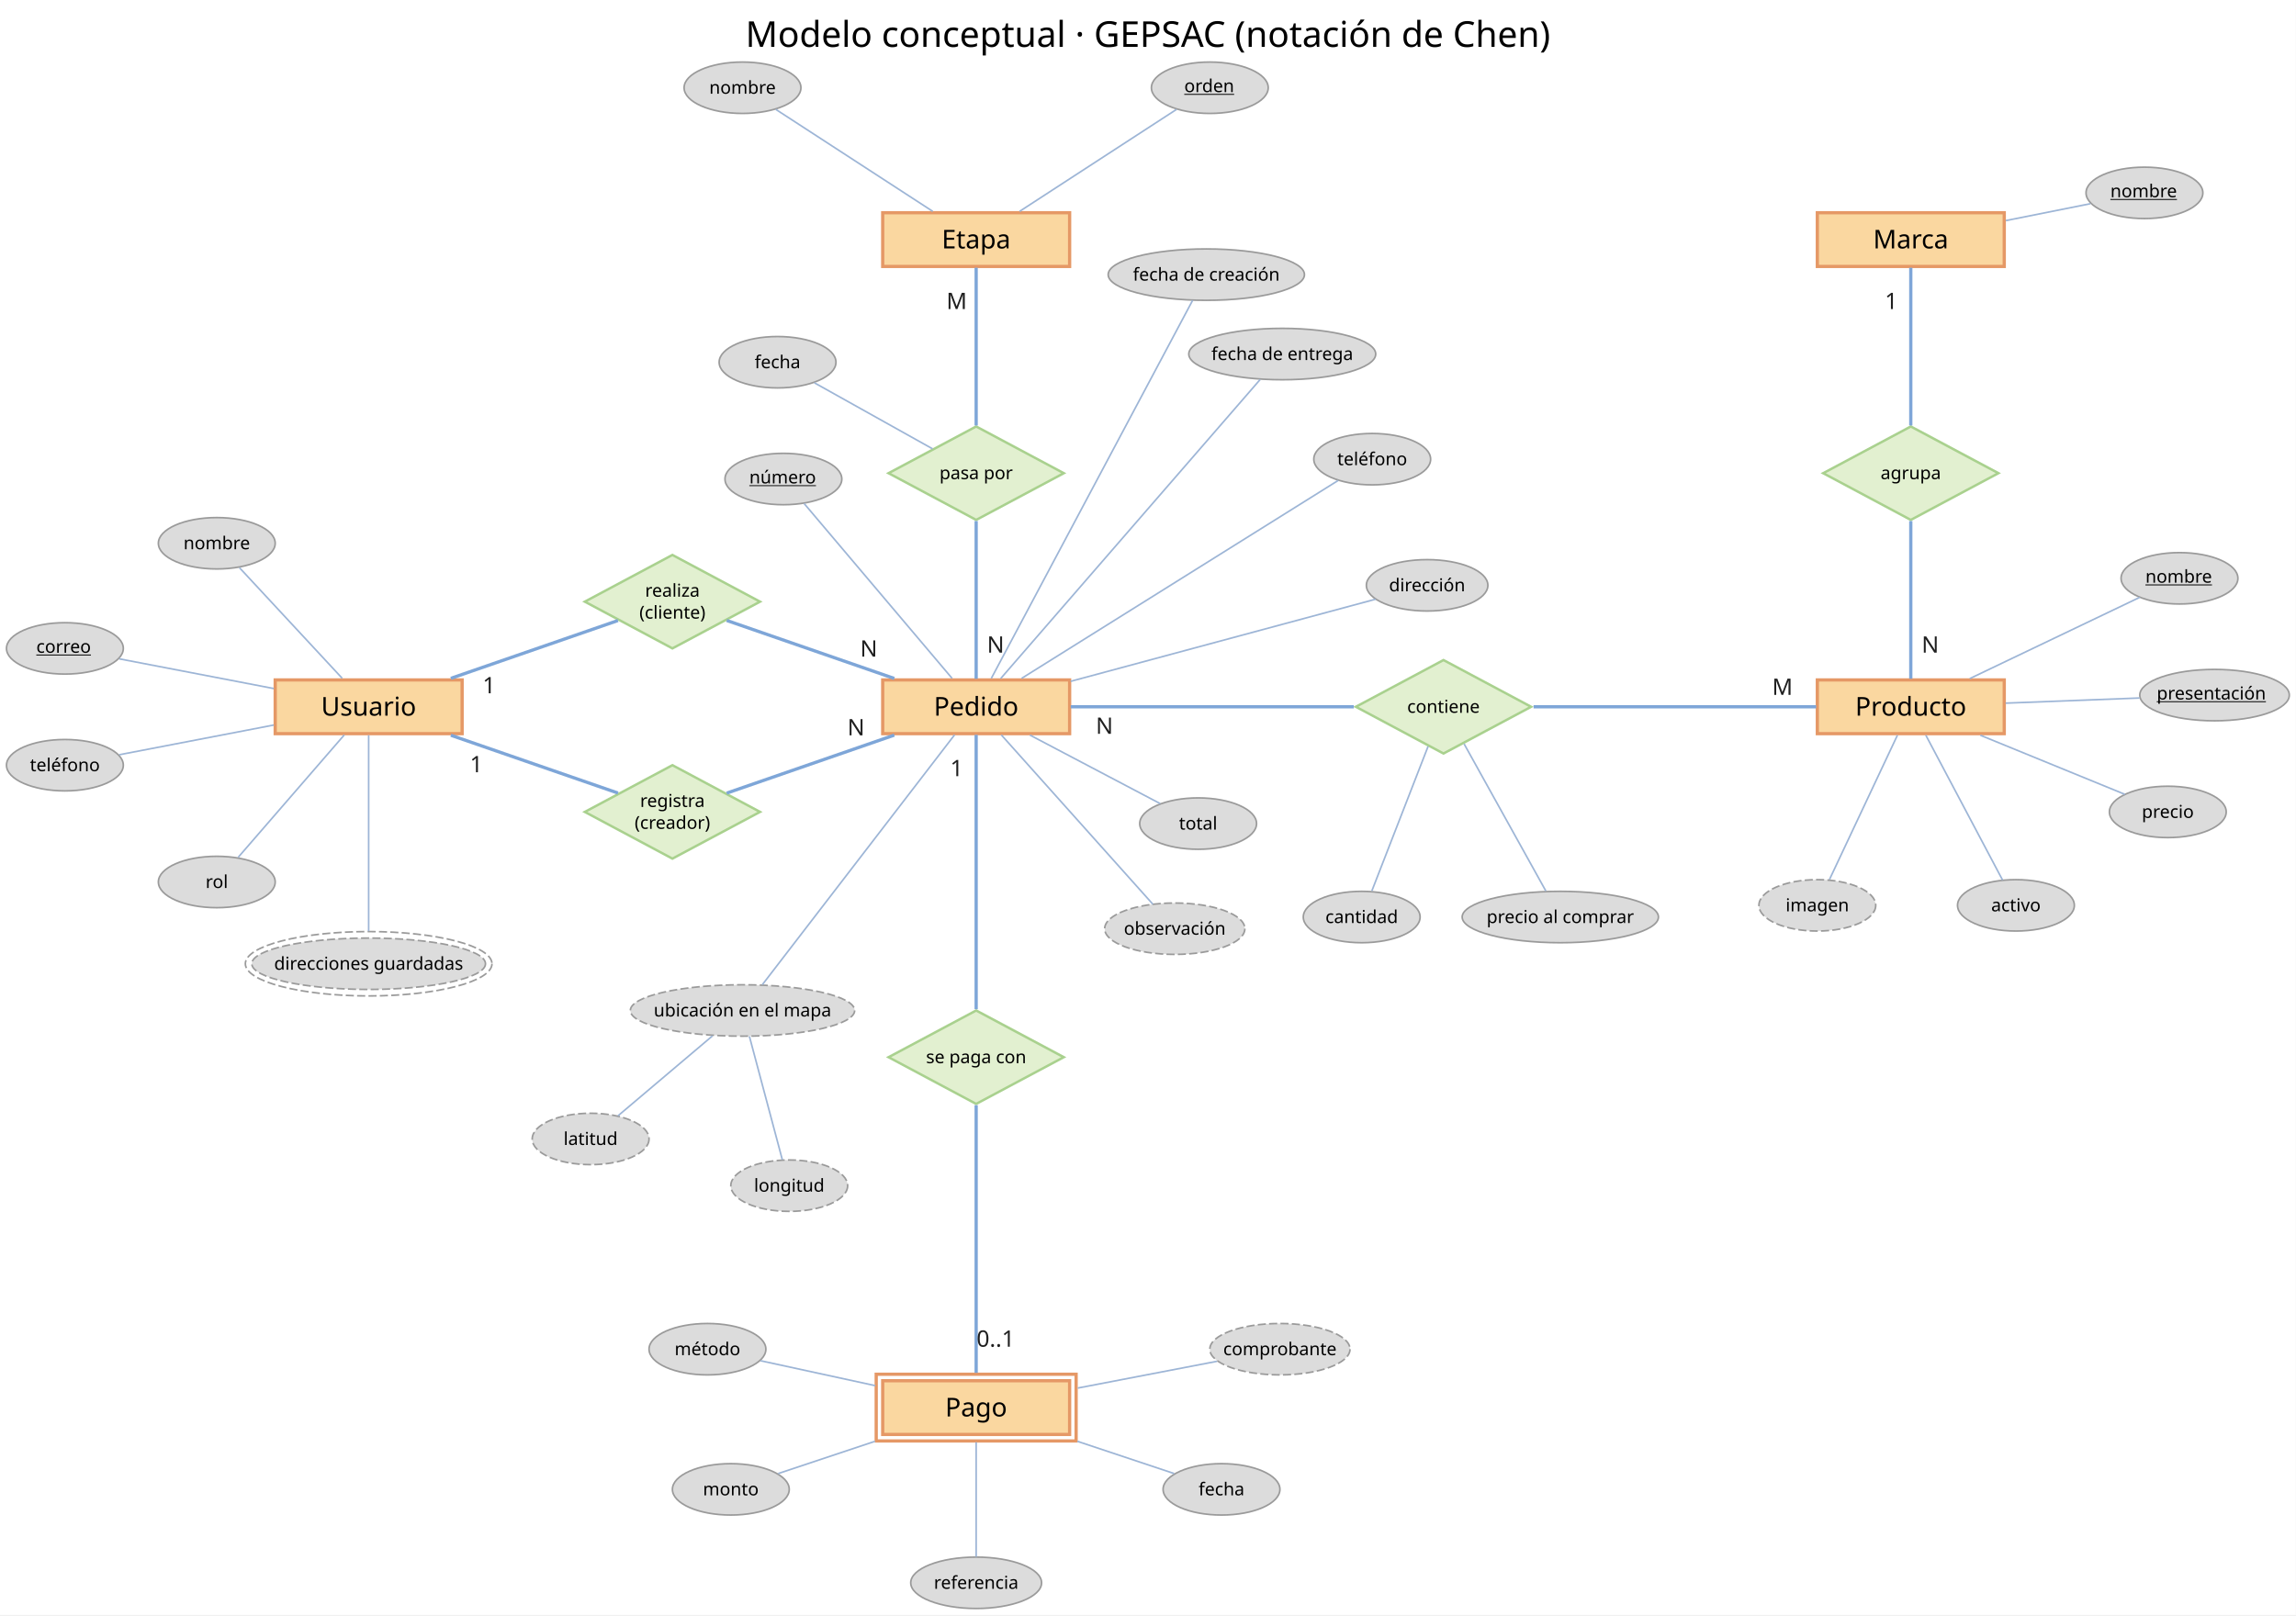
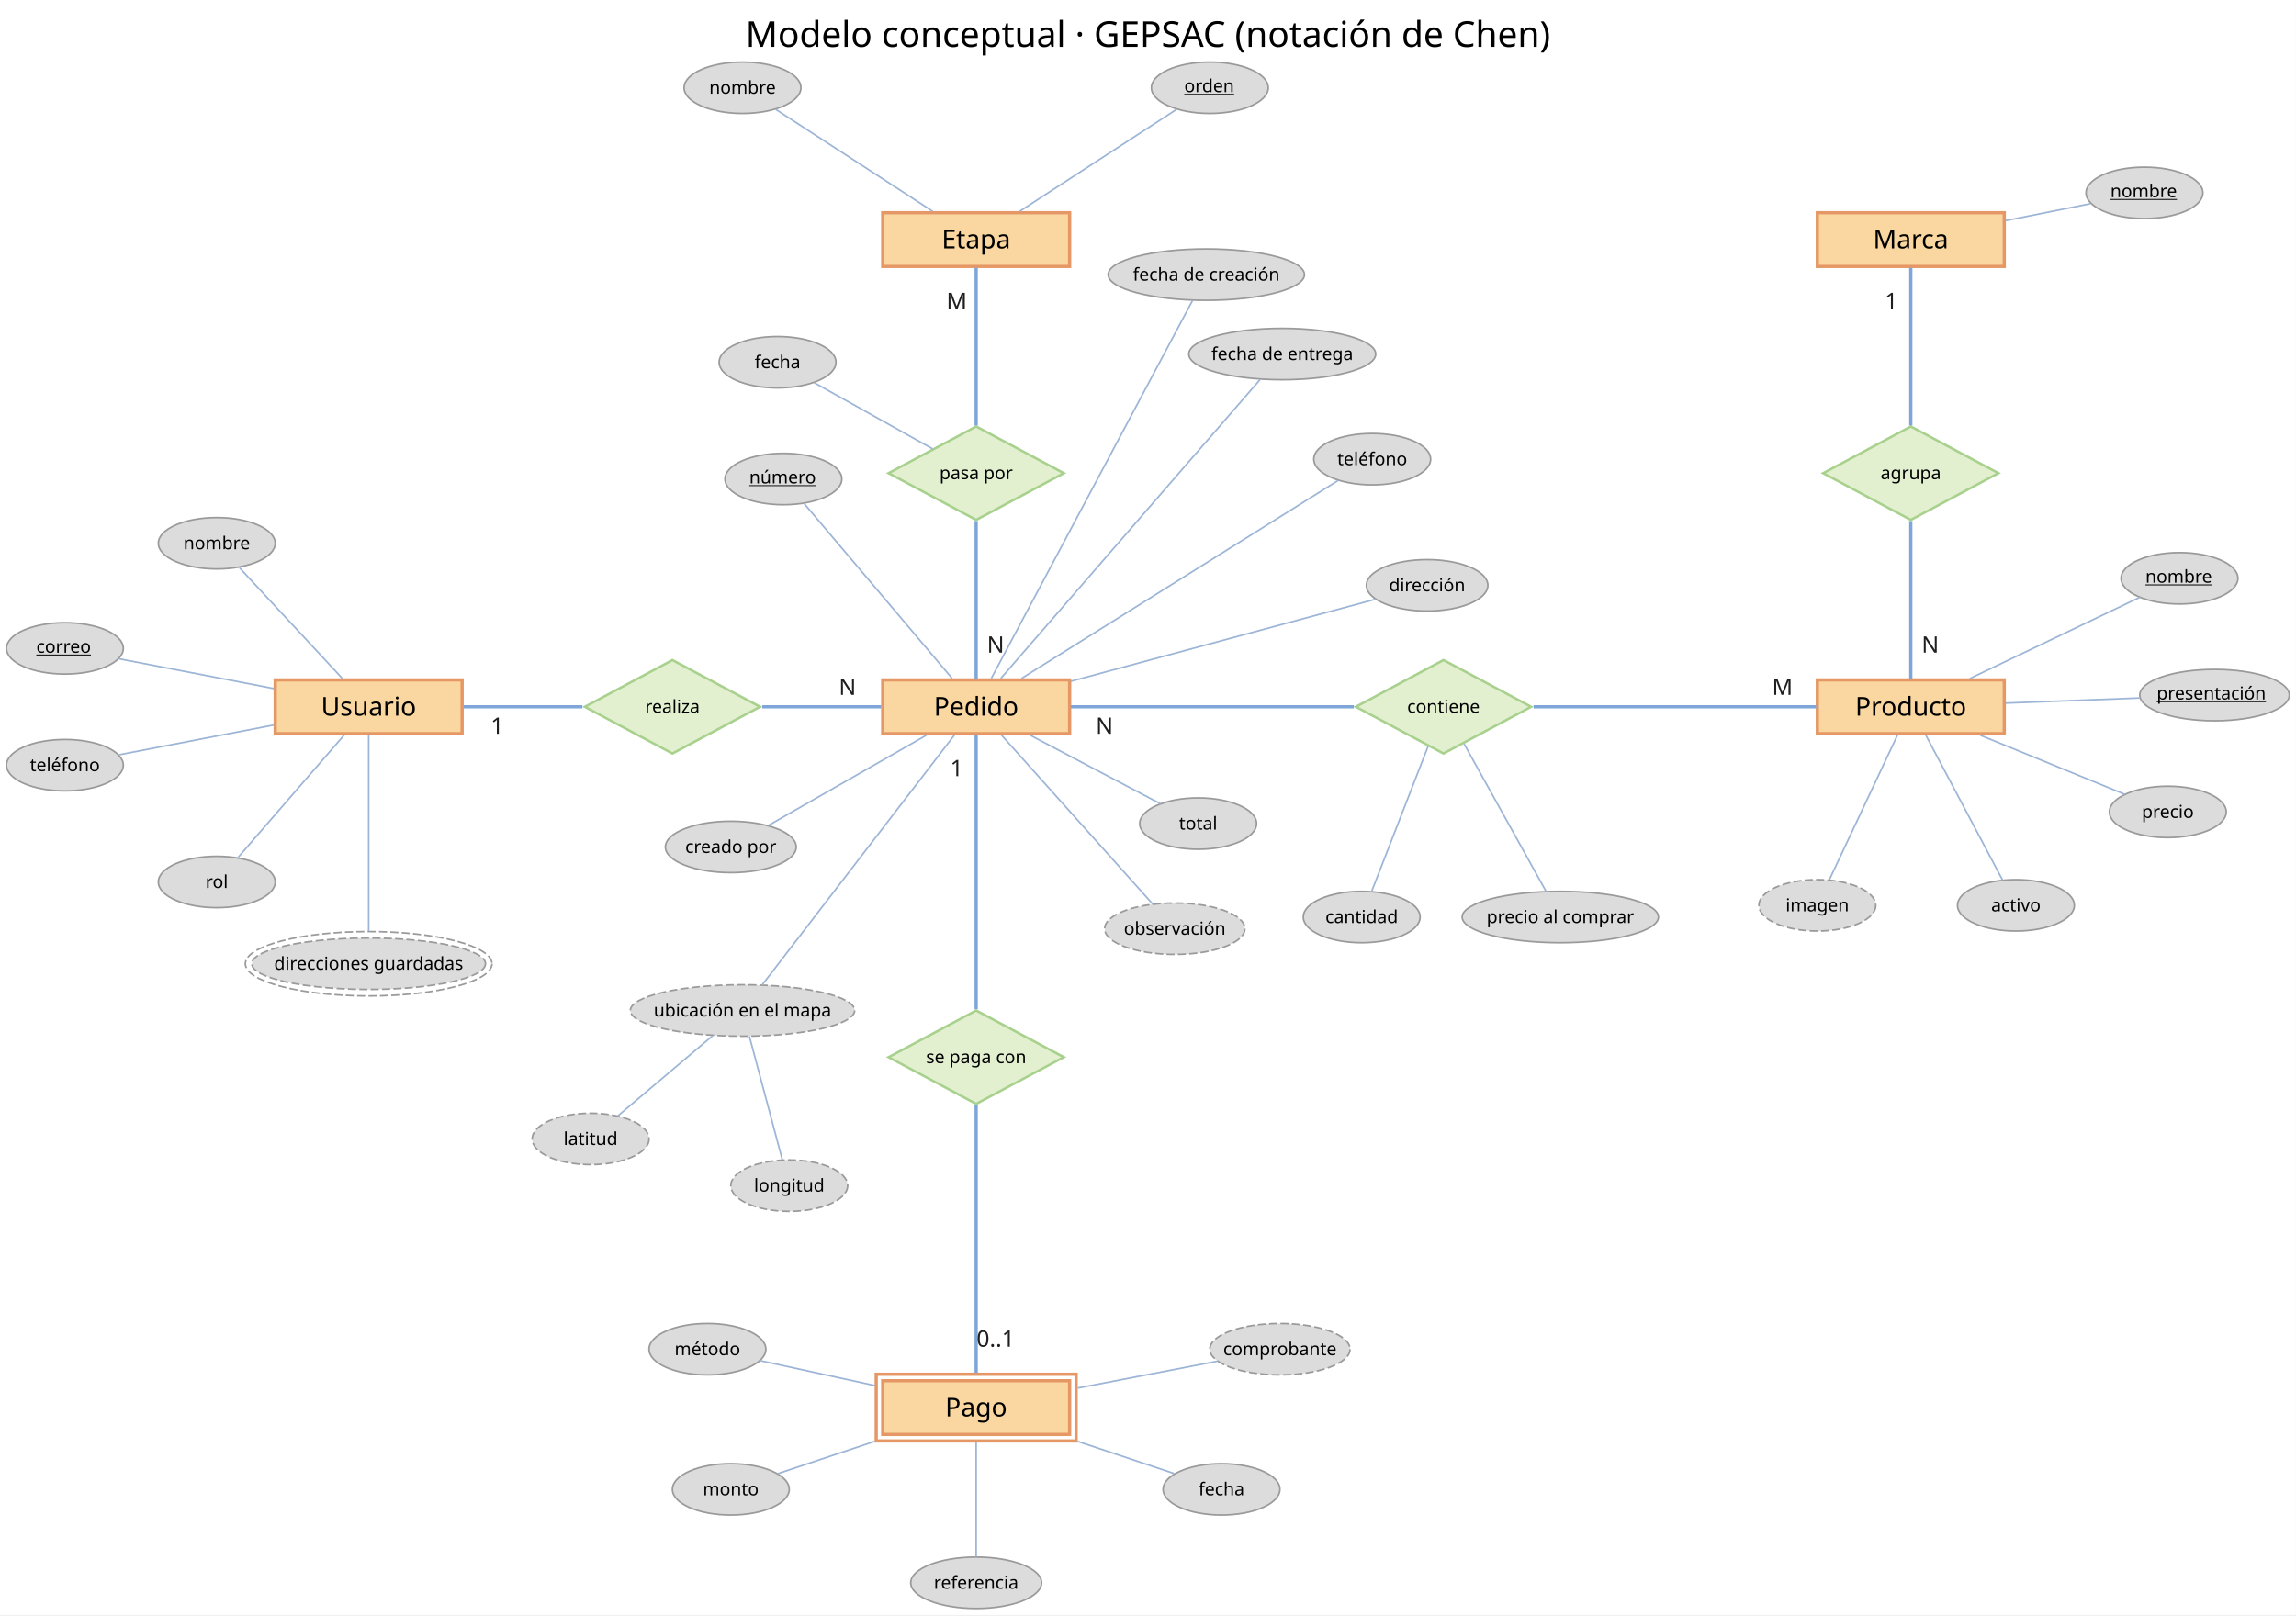
<svg xmlns="http://www.w3.org/2000/svg" width="1415pt" height="996pt" viewBox="0.00 0.00 1415.00 996.00">
  <g id="graph0" class="graph" transform="scale(1 1) rotate(0) translate(4 991.53)">
    <polygon fill="white" stroke="none" points="-4,4 -4,-991.53 1410.88,-991.53 1410.88,4 -4,4" />
    <text xml:space="preserve" text-anchor="middle" x="703.44" y="-962.63" font-family="Segoe UI" font-size="22.00">Modelo conceptual · GEPSAC (notación de Chen)</text>
    <g id="node1" class="node">
      <polygon fill="#fad7a0" stroke="#e59866" stroke-width="2" points="280.8,-572.4 165.6,-572.4 165.6,-539.28 280.8,-539.28 280.8,-572.4" />
      <text xml:space="preserve" text-anchor="middle" x="223.2" y="-550.39" font-family="Segoe UI" font-size="16.00">Usuario</text>
    </g>
    <g id="node7" class="node">
-       <polygon fill="#e2f0d0" stroke="#a9d18e" stroke-width="1.5" points="410.4,-649.44 356.4,-620.64 410.4,-591.84 464.4,-620.64 410.4,-649.44" />
-       <text xml:space="preserve" text-anchor="middle" x="410.4" y="-623.69" font-family="Segoe UI" font-size="11.00">realiza</text>
-       <text xml:space="preserve" text-anchor="middle" x="410.4" y="-610.19" font-family="Segoe UI" font-size="11.00">(cliente)</text>
+       <polygon fill="#e2f0d0" stroke="#a9d18e" stroke-width="1.5" points="410.4,-584.64 356.4,-555.84 410.4,-527.04 464.4,-555.84 410.4,-584.64" />
+       <text xml:space="preserve" text-anchor="middle" x="410.4" y="-552.14" font-family="Segoe UI" font-size="11.00">realiza</text>
    </g>
    <g id="edge1" class="edge">
-       <path fill="none" stroke="#7ea6d8" stroke-width="2" d="M273.86,-573.38C306.56,-584.7 348.19,-599.11 376.84,-609.02" />
-       <text xml:space="preserve" text-anchor="middle" x="297.43" y="-564.16" font-family="Segoe UI" font-size="14.00" fill="#1f1f1f">1</text>
-     </g>
-     <g id="node8" class="node">
-       <polygon fill="#e2f0d0" stroke="#a9d18e" stroke-width="1.5" points="410.4,-519.84 356.4,-491.04 410.4,-462.24 464.4,-491.04 410.4,-519.84" />
-       <text xml:space="preserve" text-anchor="middle" x="410.4" y="-494.09" font-family="Segoe UI" font-size="11.00">registra</text>
-       <text xml:space="preserve" text-anchor="middle" x="410.4" y="-480.59" font-family="Segoe UI" font-size="11.00">(creador)</text>
-     </g>
-     <g id="edge3" class="edge">
-       <path fill="none" stroke="#7ea6d8" stroke-width="2" d="M273.86,-538.3C306.56,-526.98 348.19,-512.57 376.84,-502.66" />
-       <text xml:space="preserve" text-anchor="middle" x="289.57" y="-515.49" font-family="Segoe UI" font-size="14.00" fill="#1f1f1f">1</text>
-     </g>
-     <g id="node13" class="node">
+       <path fill="none" stroke="#7ea6d8" stroke-width="2" d="M281.66,-555.84C305.05,-555.84 331.86,-555.84 354.94,-555.84" />
+       <text xml:space="preserve" text-anchor="middle" x="302.45" y="-539.17" font-family="Segoe UI" font-size="14.00" fill="#1f1f1f">1</text>
+     </g>
+     <g id="node12" class="node">
      <ellipse fill="#dcdcdc" stroke="#9a9a9a" cx="129.6" cy="-656.64" rx="36" ry="15.84" />
      <text xml:space="preserve" text-anchor="middle" x="129.6" y="-652.94" font-family="Segoe UI" font-size="11.00">nombre</text>
    </g>
-     <g id="edge13" class="edge">
+     <g id="edge11" class="edge">
      <path fill="none" stroke="#9db5d6" d="M206.9,-573.4C188.98,-592.69 160.51,-623.35 143.58,-641.58" />
    </g>
-     <g id="node14" class="node">
+     <g id="node13" class="node">
      <ellipse fill="#dcdcdc" stroke="#9a9a9a" cx="36" cy="-591.84" rx="36" ry="15.84" />
      <text xml:space="preserve" text-anchor="start" x="18.38" y="-589.14" font-family="Segoe UI" text-decoration="underline" font-size="11.00">correo</text>
    </g>
-     <g id="edge14" class="edge">
+     <g id="edge12" class="edge">
      <path fill="none" stroke="#9db5d6" d="M164.74,-567.08C133.41,-573.11 95.95,-580.31 69.53,-585.39" />
    </g>
-     <g id="node15" class="node">
+     <g id="node14" class="node">
      <ellipse fill="#dcdcdc" stroke="#9a9a9a" cx="36" cy="-519.84" rx="36" ry="15.84" />
      <text xml:space="preserve" text-anchor="middle" x="36" y="-516.14" font-family="Segoe UI" font-size="11.00">teléfono</text>
    </g>
-     <g id="edge15" class="edge">
+     <g id="edge13" class="edge">
      <path fill="none" stroke="#9db5d6" d="M164.74,-544.6C133.41,-538.57 95.95,-531.37 69.53,-526.29" />
    </g>
-     <g id="node16" class="node">
+     <g id="node15" class="node">
      <ellipse fill="#dcdcdc" stroke="#9a9a9a" cx="129.6" cy="-447.84" rx="36" ry="15.84" />
      <text xml:space="preserve" text-anchor="middle" x="129.6" y="-444.14" font-family="Segoe UI" font-size="11.00">rol</text>
    </g>
-     <g id="edge16" class="edge">
+     <g id="edge14" class="edge">
      <path fill="none" stroke="#9db5d6" d="M208.16,-538.49C190.07,-517.62 160,-482.92 142.79,-463.05" />
    </g>
-     <g id="node17" class="node">
+     <g id="node16" class="node">
      <ellipse fill="#dcdcdc" stroke="#9a9a9a" stroke-dasharray="5,2" cx="223.2" cy="-397.44" rx="72" ry="15.84" />
      <ellipse fill="none" stroke="#9a9a9a" stroke-dasharray="5,2" cx="223.2" cy="-397.44" rx="76" ry="19.84" />
      <text xml:space="preserve" text-anchor="middle" x="223.2" y="-393.74" font-family="Segoe UI" font-size="11.00">direcciones guardadas</text>
    </g>
-     <g id="edge17" class="edge">
+     <g id="edge15" class="edge">
      <path fill="none" stroke="#9db5d6" d="M223.2,-538.28C223.2,-508.64 223.2,-448.85 223.2,-417.56" />
    </g>
    <g id="node2" class="node">
      <polygon fill="#fad7a0" stroke="#e59866" stroke-width="2" points="655.2,-572.4 540,-572.4 540,-539.28 655.2,-539.28 655.2,-572.4" />
      <text xml:space="preserve" text-anchor="middle" x="597.6" y="-550.39" font-family="Segoe UI" font-size="16.00">Pedido</text>
    </g>
-     <g id="node9" class="node">
+     <g id="node8" class="node">
      <polygon fill="#e2f0d0" stroke="#a9d18e" stroke-width="1.5" points="885.6,-584.64 831.6,-555.84 885.6,-527.04 939.6,-555.84 885.6,-584.64" />
      <text xml:space="preserve" text-anchor="middle" x="885.6" y="-552.14" font-family="Segoe UI" font-size="11.00">contiene</text>
    </g>
-     <g id="edge5" class="edge">
+     <g id="edge3" class="edge">
      <path fill="none" stroke="#7ea6d8" stroke-width="2" d="M655.88,-555.84C706.83,-555.84 780.3,-555.84 830.34,-555.84" />
      <text xml:space="preserve" text-anchor="middle" x="676.67" y="-539.17" font-family="Segoe UI" font-size="14.00" fill="#1f1f1f">N</text>
    </g>
-     <g id="node11" class="node">
+     <g id="node10" class="node">
      <polygon fill="#e2f0d0" stroke="#a9d18e" stroke-width="1.5" points="597.6,-368.64 543.6,-339.84 597.6,-311.04 651.6,-339.84 597.6,-368.64" />
      <text xml:space="preserve" text-anchor="middle" x="597.6" y="-336.14" font-family="Segoe UI" font-size="11.00">se paga con</text>
    </g>
-     <g id="edge9" class="edge">
+     <g id="edge7" class="edge">
      <path fill="none" stroke="#7ea6d8" stroke-width="2" d="M597.6,-538.53C597.6,-501.69 597.6,-415.16 597.6,-369.41" />
      <text xml:space="preserve" text-anchor="middle" x="585.6" y="-513.07" font-family="Segoe UI" font-size="14.00" fill="#1f1f1f">1</text>
    </g>
-     <g id="node33" class="node">
+     <g id="node32" class="node">
      <ellipse fill="#dcdcdc" stroke="#9a9a9a" cx="875.52" cy="-630.72" rx="37.44" ry="15.84" />
      <text xml:space="preserve" text-anchor="middle" x="875.52" y="-627.02" font-family="Segoe UI" font-size="11.00">dirección</text>
    </g>
-     <g id="edge33" class="edge">
+     <g id="edge31" class="edge">
      <path fill="none" stroke="#9db5d6" d="M655.86,-571.54C713,-586.93 798.01,-609.84 843.71,-622.15" />
    </g>
-     <g id="node34" class="node">
+     <g id="node33" class="node">
      <ellipse fill="#dcdcdc" stroke="#9a9a9a" cx="841.68" cy="-708.48" rx="36" ry="15.84" />
      <text xml:space="preserve" text-anchor="middle" x="841.68" y="-704.78" font-family="Segoe UI" font-size="11.00">teléfono</text>
    </g>
-     <g id="edge34" class="edge">
+     <g id="edge32" class="edge">
      <path fill="none" stroke="#9db5d6" d="M625.6,-573.35C675.06,-604.28 776.81,-667.91 820.73,-695.38" />
    </g>
-     <g id="node35" class="node">
+     <g id="node34" class="node">
      <ellipse fill="#dcdcdc" stroke="#9a9a9a" cx="786.24" cy="-773.28" rx="57.6" ry="15.84" />
      <text xml:space="preserve" text-anchor="middle" x="786.24" y="-769.58" font-family="Segoe UI" font-size="11.00">fecha de entrega</text>
    </g>
-     <g id="edge35" class="edge">
+     <g id="edge33" class="edge">
      <path fill="none" stroke="#9db5d6" d="M612.72,-573.27C648.56,-614.58 738.27,-717.99 772.59,-757.55" />
    </g>
-     <g id="node36" class="node">
+     <g id="node35" class="node">
      <ellipse fill="#dcdcdc" stroke="#9a9a9a" cx="739.44" cy="-822.24" rx="60.48" ry="15.84" />
      <text xml:space="preserve" text-anchor="middle" x="739.44" y="-818.54" font-family="Segoe UI" font-size="11.00">fecha de creación</text>
    </g>
-     <g id="edge36" class="edge">
+     <g id="edge34" class="edge">
      <path fill="none" stroke="#9db5d6" d="M606.91,-573.32C632.92,-622.17 706.09,-759.59 731.01,-806.4" />
    </g>
-     <g id="node37" class="node">
+     <g id="node36" class="node">
      <ellipse fill="#dcdcdc" stroke="#9a9a9a" cx="734.4" cy="-483.84" rx="36" ry="15.84" />
      <text xml:space="preserve" text-anchor="middle" x="734.4" y="-480.14" font-family="Segoe UI" font-size="11.00">total</text>
    </g>
-     <g id="edge37" class="edge">
-       <path fill="none" stroke="#9db5d6" d="M630.72,-538.41C655.55,-525.34 688.92,-507.78 711.01,-496.15" />
-     </g>
-     <g id="node38" class="node">
+     <g id="edge35" class="edge">
+       <path fill="none" stroke="#9db5d6" d="M630.72,-538.41C655.54,-525.34 688.92,-507.78 711.01,-496.15" />
+     </g>
+     <g id="node37" class="node">
      <ellipse fill="#dcdcdc" stroke="#9a9a9a" stroke-dasharray="5,2" cx="720" cy="-419.04" rx="43.2" ry="15.84" />
      <text xml:space="preserve" text-anchor="middle" x="720" y="-415.34" font-family="Segoe UI" font-size="11.00">observación</text>
    </g>
-     <g id="edge38" class="edge">
+     <g id="edge36" class="edge">
      <path fill="none" stroke="#9db5d6" d="M613.1,-538.51C637.29,-511.48 683.6,-459.72 706.5,-434.13" />
    </g>
-     <g id="node39" class="node">
+     <g id="node38" class="node">
      <ellipse fill="#dcdcdc" stroke="#9a9a9a" cx="478.8" cy="-696.24" rx="36" ry="15.84" />
      <text xml:space="preserve" text-anchor="start" x="457.8" y="-693.54" font-family="Segoe UI" text-decoration="underline" font-size="11.00">número</text>
    </g>
-     <g id="edge39" class="edge">
+     <g id="edge37" class="edge">
      <path fill="none" stroke="#9db5d6" d="M582.79,-573.34C559.28,-601.12 513.8,-654.87 491.61,-681.1" />
    </g>
-     <g id="node40" class="node">
+     <g id="node39" class="node">
      <ellipse fill="#dcdcdc" stroke="#9a9a9a" stroke-dasharray="5,2" cx="453.6" cy="-368.64" rx="69.12" ry="15.84" />
      <text xml:space="preserve" text-anchor="middle" x="453.6" y="-364.94" font-family="Segoe UI" font-size="11.00">ubicación en el mapa</text>
    </g>
-     <g id="edge40" class="edge">
+     <g id="edge38" class="edge">
      <path fill="none" stroke="#9db5d6" d="M584.31,-538.56C556.53,-502.45 492.67,-419.43 465.83,-384.54" />
+     </g>
+     <g id="node40" class="node">
+       <ellipse fill="#dcdcdc" stroke="#9a9a9a" cx="446.4" cy="-469.44" rx="40.32" ry="15.84" />
+       <text xml:space="preserve" text-anchor="middle" x="446.4" y="-465.74" font-family="Segoe UI" font-size="11.00">creado por</text>
+     </g>
+     <g id="edge39" class="edge">
+       <path fill="none" stroke="#9db5d6" d="M567,-538.36C538.18,-521.89 495.64,-497.58 469.54,-482.67" />
    </g>
    <g id="node3" class="node">
      <polygon fill="#fad7a0" stroke="#e59866" stroke-width="2" points="1231.2,-572.4 1116,-572.4 1116,-539.28 1231.2,-539.28 1231.2,-572.4" />
      <text xml:space="preserve" text-anchor="middle" x="1173.6" y="-550.39" font-family="Segoe UI" font-size="16.00">Producto</text>
    </g>
-     <g id="node21" class="node">
+     <g id="node20" class="node">
      <ellipse fill="#dcdcdc" stroke="#9a9a9a" cx="1339.2" cy="-635.04" rx="36" ry="15.84" />
      <text xml:space="preserve" text-anchor="start" x="1318.2" y="-632.34" font-family="Segoe UI" text-decoration="underline" font-size="11.00">nombre</text>
    </g>
-     <g id="edge21" class="edge">
+     <g id="edge19" class="edge">
      <path fill="none" stroke="#9db5d6" d="M1209.94,-573.22C1241.74,-588.43 1287.06,-610.1 1314.72,-623.33" />
    </g>
+     <g id="node21" class="node">
+       <ellipse fill="#dcdcdc" stroke="#9a9a9a" cx="1360.8" cy="-563.04" rx="46.08" ry="15.84" />
+       <text xml:space="preserve" text-anchor="start" x="1325.17" y="-560.34" font-family="Segoe UI" text-decoration="underline" font-size="11.00">presentación</text>
+     </g>
+     <g id="edge20" class="edge">
+       <path fill="none" stroke="#9db5d6" d="M1232.06,-558.09C1258.67,-559.11 1289.7,-560.31 1314.63,-561.26" />
+     </g>
    <g id="node22" class="node">
-       <ellipse fill="#dcdcdc" stroke="#9a9a9a" cx="1360.8" cy="-563.04" rx="46.08" ry="15.84" />
-       <text xml:space="preserve" text-anchor="start" x="1325.18" y="-560.34" font-family="Segoe UI" text-decoration="underline" font-size="11.00">presentación</text>
-     </g>
-     <g id="edge22" class="edge">
-       <path fill="none" stroke="#9db5d6" d="M1232.06,-558.09C1258.67,-559.11 1289.7,-560.31 1314.63,-561.26" />
-     </g>
-     <g id="node23" class="node">
      <ellipse fill="#dcdcdc" stroke="#9a9a9a" cx="1332" cy="-491.04" rx="36" ry="15.84" />
      <text xml:space="preserve" text-anchor="middle" x="1332" y="-487.34" font-family="Segoe UI" font-size="11.00">precio</text>
    </g>
-     <g id="edge23" class="edge">
+     <g id="edge21" class="edge">
      <path fill="none" stroke="#9db5d6" d="M1216.47,-538.3C1244.87,-526.68 1281.23,-511.81 1305.5,-501.88" />
    </g>
-     <g id="node24" class="node">
+     <g id="node23" class="node">
      <ellipse fill="#dcdcdc" stroke="#9a9a9a" cx="1238.4" cy="-433.44" rx="36" ry="15.84" />
      <text xml:space="preserve" text-anchor="middle" x="1238.4" y="-429.74" font-family="Segoe UI" font-size="11.00">activo</text>
    </g>
-     <g id="edge24" class="edge">
+     <g id="edge22" class="edge">
      <path fill="none" stroke="#9db5d6" d="M1182.88,-538.3C1195.55,-514.37 1218.06,-471.86 1230.16,-449.01" />
    </g>
-     <g id="node25" class="node">
+     <g id="node24" class="node">
      <ellipse fill="#dcdcdc" stroke="#9a9a9a" stroke-dasharray="5,2" cx="1116" cy="-433.44" rx="36" ry="15.84" />
      <text xml:space="preserve" text-anchor="middle" x="1116" y="-429.74" font-family="Segoe UI" font-size="11.00">imagen</text>
    </g>
-     <g id="edge25" class="edge">
+     <g id="edge23" class="edge">
      <path fill="none" stroke="#9db5d6" d="M1165.35,-538.3C1154.15,-514.51 1134.3,-472.33 1123.5,-449.39" />
    </g>
    <g id="node4" class="node">
      <polygon fill="#fad7a0" stroke="#e59866" stroke-width="2" points="1231.2,-860.4 1116,-860.4 1116,-827.28 1231.2,-827.28 1231.2,-860.4" />
      <text xml:space="preserve" text-anchor="middle" x="1173.6" y="-838.39" font-family="Segoe UI" font-size="16.00">Marca</text>
    </g>
-     <g id="node10" class="node">
+     <g id="node9" class="node">
      <polygon fill="#e2f0d0" stroke="#a9d18e" stroke-width="1.5" points="1173.6,-728.64 1119.6,-699.84 1173.6,-671.04 1227.6,-699.84 1173.6,-728.64" />
      <text xml:space="preserve" text-anchor="middle" x="1173.6" y="-696.14" font-family="Segoe UI" font-size="11.00">agrupa</text>
    </g>
-     <g id="edge7" class="edge">
+     <g id="edge5" class="edge">
      <path fill="none" stroke="#7ea6d8" stroke-width="2" d="M1173.6,-826.47C1173.6,-802.38 1173.6,-758.51 1173.6,-729.26" />
      <text xml:space="preserve" text-anchor="middle" x="1161.6" y="-801.01" font-family="Segoe UI" font-size="14.00" fill="#1f1f1f">1</text>
    </g>
-     <g id="node20" class="node">
+     <g id="node19" class="node">
      <ellipse fill="#dcdcdc" stroke="#9a9a9a" cx="1317.6" cy="-872.64" rx="36" ry="15.84" />
      <text xml:space="preserve" text-anchor="start" x="1296.6" y="-869.94" font-family="Segoe UI" text-decoration="underline" font-size="11.00">nombre</text>
    </g>
-     <g id="edge20" class="edge">
+     <g id="edge18" class="edge">
      <path fill="none" stroke="#9db5d6" d="M1232.17,-855.55C1249.92,-859.1 1268.81,-862.88 1284.29,-865.98" />
    </g>
    <g id="node5" class="node">
      <polygon fill="#fad7a0" stroke="#e59866" stroke-width="2" points="655.2,-140.4 540,-140.4 540,-107.28 655.2,-107.28 655.2,-140.4" />
      <polygon fill="none" stroke="#e59866" stroke-width="2" points="659.2,-144.4 536,-144.4 536,-103.28 659.2,-103.28 659.2,-144.4" />
      <text xml:space="preserve" text-anchor="middle" x="597.6" y="-118.39" font-family="Segoe UI" font-size="16.00">Pago</text>
    </g>
-     <g id="node28" class="node">
+     <g id="node27" class="node">
      <ellipse fill="#dcdcdc" stroke="#9a9a9a" cx="432" cy="-159.84" rx="36" ry="15.84" />
      <text xml:space="preserve" text-anchor="middle" x="432" y="-156.14" font-family="Segoe UI" font-size="11.00">método</text>
    </g>
-     <g id="edge28" class="edge">
+     <g id="edge26" class="edge">
      <path fill="none" stroke="#9db5d6" d="M535.47,-137.35C511.42,-142.57 484.89,-148.34 464.72,-152.73" />
    </g>
-     <g id="node29" class="node">
+     <g id="node28" class="node">
      <ellipse fill="#dcdcdc" stroke="#9a9a9a" cx="446.4" cy="-73.44" rx="36" ry="15.84" />
      <text xml:space="preserve" text-anchor="middle" x="446.4" y="-69.74" font-family="Segoe UI" font-size="11.00">monto</text>
    </g>
-     <g id="edge29" class="edge">
+     <g id="edge27" class="edge">
      <path fill="none" stroke="#9db5d6" d="M535.23,-103.05C514.57,-96.16 492.54,-88.82 475.59,-83.17" />
    </g>
-     <g id="node30" class="node">
+     <g id="node29" class="node">
      <ellipse fill="#dcdcdc" stroke="#9a9a9a" cx="597.6" cy="-15.84" rx="40.32" ry="15.84" />
      <text xml:space="preserve" text-anchor="middle" x="597.6" y="-12.14" font-family="Segoe UI" font-size="11.00">referencia</text>
    </g>
-     <g id="edge30" class="edge">
+     <g id="edge28" class="edge">
      <path fill="none" stroke="#9db5d6" d="M597.6,-102.5C597.6,-81.72 597.6,-50.61 597.6,-31.86" />
    </g>
-     <g id="node31" class="node">
+     <g id="node30" class="node">
      <ellipse fill="#dcdcdc" stroke="#9a9a9a" cx="748.8" cy="-73.44" rx="36" ry="15.84" />
      <text xml:space="preserve" text-anchor="middle" x="748.8" y="-69.74" font-family="Segoe UI" font-size="11.00">fecha</text>
    </g>
-     <g id="edge31" class="edge">
+     <g id="edge29" class="edge">
      <path fill="none" stroke="#9db5d6" d="M659.97,-103.05C680.63,-96.16 702.66,-88.82 719.61,-83.17" />
    </g>
-     <g id="node32" class="node">
+     <g id="node31" class="node">
      <ellipse fill="#dcdcdc" stroke="#9a9a9a" stroke-dasharray="5,2" cx="784.8" cy="-159.84" rx="43.2" ry="15.84" />
      <text xml:space="preserve" text-anchor="middle" x="784.8" y="-156.14" font-family="Segoe UI" font-size="11.00">comprobante</text>
    </g>
-     <g id="edge32" class="edge">
+     <g id="edge30" class="edge">
      <path fill="none" stroke="#9db5d6" d="M660.2,-135.88C688.57,-141.34 721.24,-147.62 746.01,-152.38" />
    </g>
    <g id="node6" class="node">
      <polygon fill="#fad7a0" stroke="#e59866" stroke-width="2" points="655.2,-860.4 540,-860.4 540,-827.28 655.2,-827.28 655.2,-860.4" />
      <text xml:space="preserve" text-anchor="middle" x="597.6" y="-838.39" font-family="Segoe UI" font-size="16.00">Etapa</text>
    </g>
-     <g id="node12" class="node">
+     <g id="node11" class="node">
      <polygon fill="#e2f0d0" stroke="#a9d18e" stroke-width="1.5" points="597.6,-728.64 543.6,-699.84 597.6,-671.04 651.6,-699.84 597.6,-728.64" />
      <text xml:space="preserve" text-anchor="middle" x="597.6" y="-696.14" font-family="Segoe UI" font-size="11.00">pasa por</text>
    </g>
-     <g id="edge11" class="edge">
+     <g id="edge9" class="edge">
      <path fill="none" stroke="#7ea6d8" stroke-width="2" d="M597.6,-826.47C597.6,-802.38 597.6,-758.51 597.6,-729.26" />
      <text xml:space="preserve" text-anchor="middle" x="585.6" y="-801.01" font-family="Segoe UI" font-size="14.00" fill="#1f1f1f">M</text>
    </g>
-     <g id="node18" class="node">
+     <g id="node17" class="node">
      <ellipse fill="#dcdcdc" stroke="#9a9a9a" cx="453.6" cy="-937.44" rx="36" ry="15.84" />
      <text xml:space="preserve" text-anchor="middle" x="453.6" y="-933.74" font-family="Segoe UI" font-size="11.00">nombre</text>
    </g>
-     <g id="edge18" class="edge">
+     <g id="edge16" class="edge">
      <path fill="none" stroke="#9db5d6" d="M570.85,-861.23C542.87,-879.41 499.56,-907.57 474.15,-924.08" />
    </g>
-     <g id="node19" class="node">
+     <g id="node18" class="node">
      <ellipse fill="#dcdcdc" stroke="#9a9a9a" cx="741.6" cy="-937.44" rx="36" ry="15.84" />
      <text xml:space="preserve" text-anchor="start" x="725.85" y="-934.74" font-family="Segoe UI" text-decoration="underline" font-size="11.00">orden</text>
    </g>
-     <g id="edge19" class="edge">
+     <g id="edge17" class="edge">
      <path fill="none" stroke="#9db5d6" d="M624.35,-861.23C652.33,-879.41 695.64,-907.57 721.05,-924.08" />
    </g>
    <g id="edge2" class="edge">
-       <path fill="none" stroke="#7ea6d8" stroke-width="2" d="M443.87,-609.06C472.58,-599.12 514.38,-584.65 547.15,-573.3" />
-       <text xml:space="preserve" text-anchor="middle" x="531.43" y="-586.77" font-family="Segoe UI" font-size="14.00" fill="#1f1f1f">N</text>
+       <path fill="none" stroke="#7ea6d8" stroke-width="2" d="M465.81,-555.84C488.88,-555.84 515.69,-555.84 539.08,-555.84" />
+       <text xml:space="preserve" text-anchor="middle" x="518.3" y="-563.17" font-family="Segoe UI" font-size="14.00" fill="#1f1f1f">N</text>
    </g>
    <g id="edge4" class="edge">
-       <path fill="none" stroke="#7ea6d8" stroke-width="2" d="M443.87,-502.62C472.58,-512.56 514.38,-527.03 547.15,-538.38" />
-       <text xml:space="preserve" text-anchor="middle" x="523.58" y="-538.24" font-family="Segoe UI" font-size="14.00" fill="#1f1f1f">N</text>
-     </g>
-     <g id="edge6" class="edge">
      <path fill="none" stroke="#7ea6d8" stroke-width="2" d="M941.13,-555.84C991.15,-555.84 1064.41,-555.84 1115.28,-555.84" />
      <text xml:space="preserve" text-anchor="middle" x="1094.49" y="-563.17" font-family="Segoe UI" font-size="14.00" fill="#1f1f1f">M</text>
    </g>
    <g id="node41" class="node">
      <ellipse fill="#dcdcdc" stroke="#9a9a9a" cx="835.2" cy="-426.24" rx="36" ry="15.84" />
      <text xml:space="preserve" text-anchor="middle" x="835.2" y="-422.54" font-family="Segoe UI" font-size="11.00">cantidad</text>
    </g>
-     <g id="edge41" class="edge">
+     <g id="edge40" class="edge">
      <path fill="none" stroke="#9db5d6" d="M876.12,-531.46C865.97,-505.36 850.15,-464.69 841.45,-442.32" />
    </g>
    <g id="node42" class="node">
      <ellipse fill="#dcdcdc" stroke="#9a9a9a" cx="957.6" cy="-426.24" rx="60.48" ry="15.84" />
      <text xml:space="preserve" text-anchor="middle" x="957.6" y="-422.54" font-family="Segoe UI" font-size="11.00">precio al comprar</text>
    </g>
-     <g id="edge42" class="edge">
+     <g id="edge41" class="edge">
      <path fill="none" stroke="#9db5d6" d="M898.31,-532.97C912.76,-506.95 935.99,-465.14 948.66,-442.34" />
    </g>
-     <g id="edge8" class="edge">
+     <g id="edge6" class="edge">
      <path fill="none" stroke="#7ea6d8" stroke-width="2" d="M1173.6,-670.35C1173.6,-641.06 1173.6,-597.14 1173.6,-573.1" />
      <text xml:space="preserve" text-anchor="middle" x="1185.6" y="-589.21" font-family="Segoe UI" font-size="14.00" fill="#1f1f1f">N</text>
    </g>
-     <g id="edge10" class="edge">
+     <g id="edge8" class="edge">
      <path fill="none" stroke="#7ea6d8" stroke-width="2" d="M597.6,-310.26C597.6,-266.12 597.6,-184.07 597.6,-145.26" />
      <text xml:space="preserve" text-anchor="middle" x="609.6" y="-161.36" font-family="Segoe UI" font-size="14.00" fill="#1f1f1f">0..1</text>
    </g>
-     <g id="edge12" class="edge">
+     <g id="edge10" class="edge">
      <path fill="none" stroke="#7ea6d8" stroke-width="2" d="M597.6,-670.35C597.6,-641.06 597.6,-597.14 597.6,-573.1" />
      <text xml:space="preserve" text-anchor="middle" x="609.6" y="-589.21" font-family="Segoe UI" font-size="14.00" fill="#1f1f1f">N</text>
    </g>
    <g id="node43" class="node">
      <ellipse fill="#dcdcdc" stroke="#9a9a9a" cx="475.2" cy="-768.24" rx="36" ry="15.84" />
      <text xml:space="preserve" text-anchor="middle" x="475.2" y="-764.54" font-family="Segoe UI" font-size="11.00">fecha</text>
    </g>
-     <g id="edge43" class="edge">
+     <g id="edge42" class="edge">
      <path fill="none" stroke="#9db5d6" d="M570.74,-714.85C548.92,-727.04 518.5,-744.04 497.89,-755.56" />
    </g>
-     <g id="node26" class="node">
+     <g id="node25" class="node">
      <ellipse fill="#dcdcdc" stroke="#9a9a9a" stroke-dasharray="5,2" cx="360" cy="-289.44" rx="36" ry="15.84" />
      <text xml:space="preserve" text-anchor="middle" x="360" y="-285.74" font-family="Segoe UI" font-size="11.00">latitud</text>
    </g>
-     <g id="node27" class="node">
+     <g id="node26" class="node">
      <ellipse fill="#dcdcdc" stroke="#9a9a9a" stroke-dasharray="5,2" cx="482.4" cy="-260.64" rx="36" ry="15.84" />
      <text xml:space="preserve" text-anchor="middle" x="482.4" y="-256.94" font-family="Segoe UI" font-size="11.00">longitud</text>
    </g>
-     <g id="edge26" class="edge">
+     <g id="edge24" class="edge">
      <path fill="none" stroke="#9db5d6" d="M435.11,-352.99C418.17,-338.66 393.3,-317.61 376.88,-303.72" />
    </g>
-     <g id="edge27" class="edge">
+     <g id="edge25" class="edge">
      <path fill="none" stroke="#9db5d6" d="M457.85,-352.7C463.29,-332.29 472.68,-297.09 478.13,-276.64" />
    </g>
  </g>
</svg>
